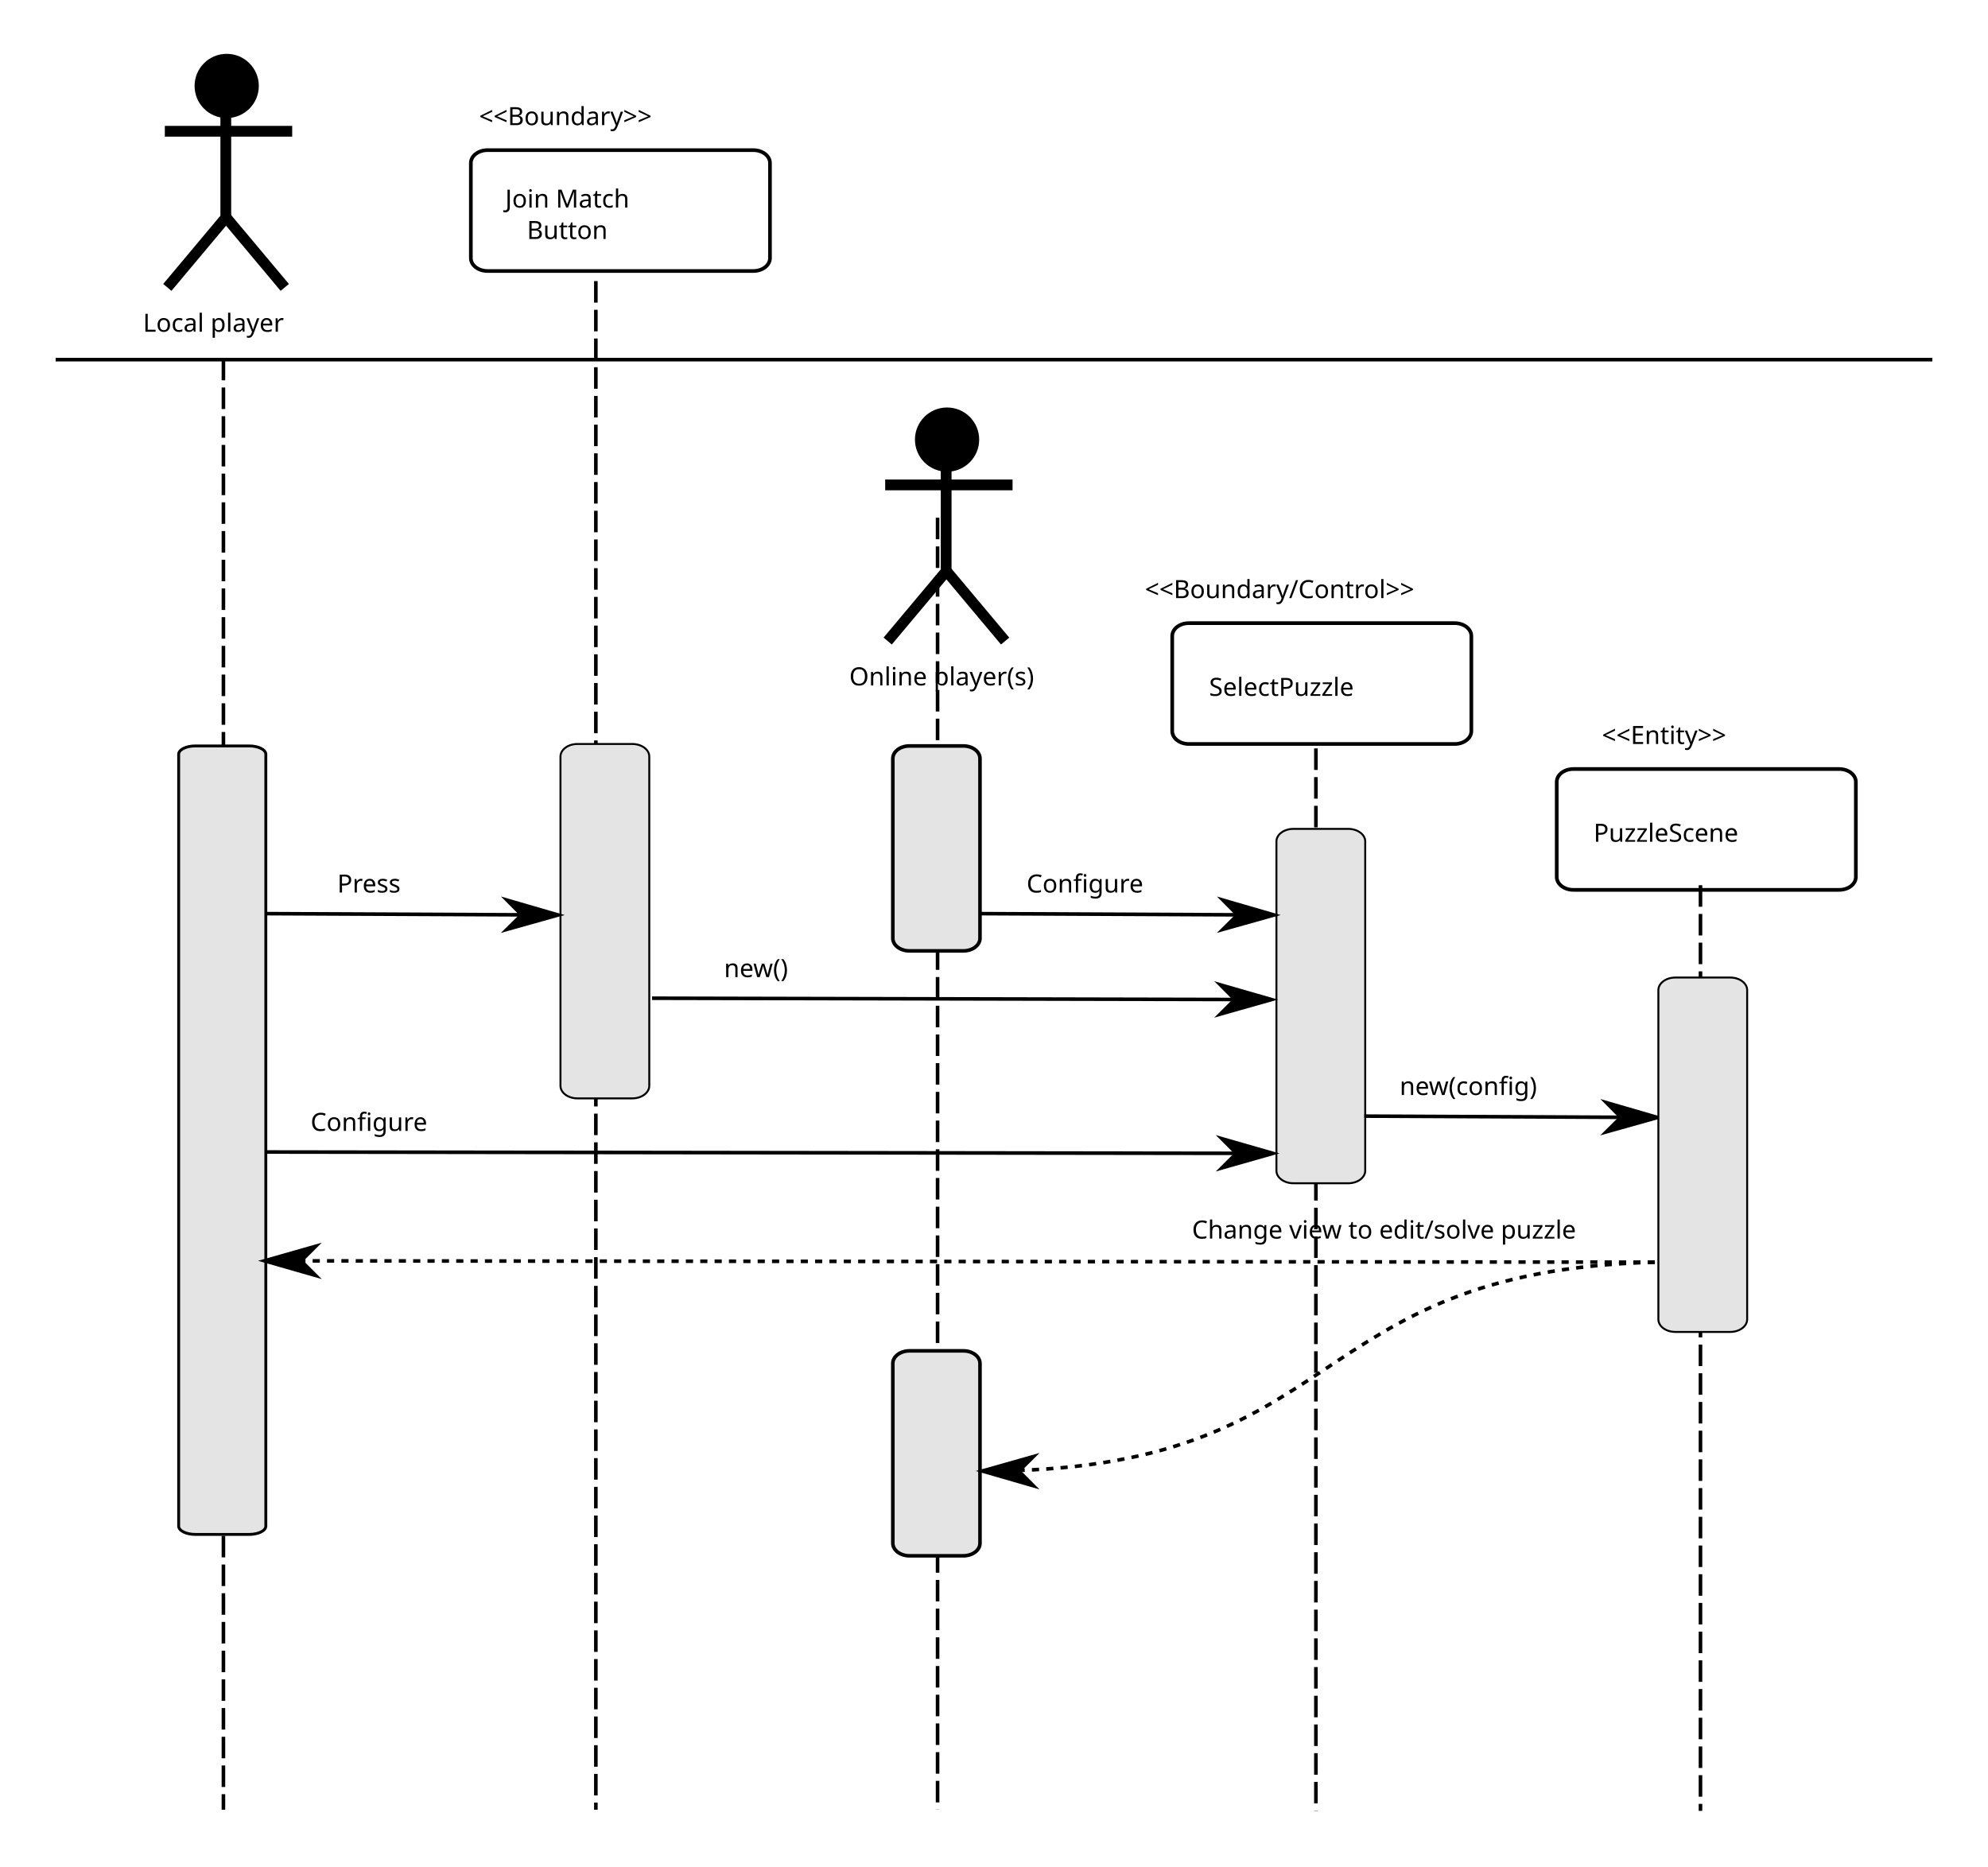
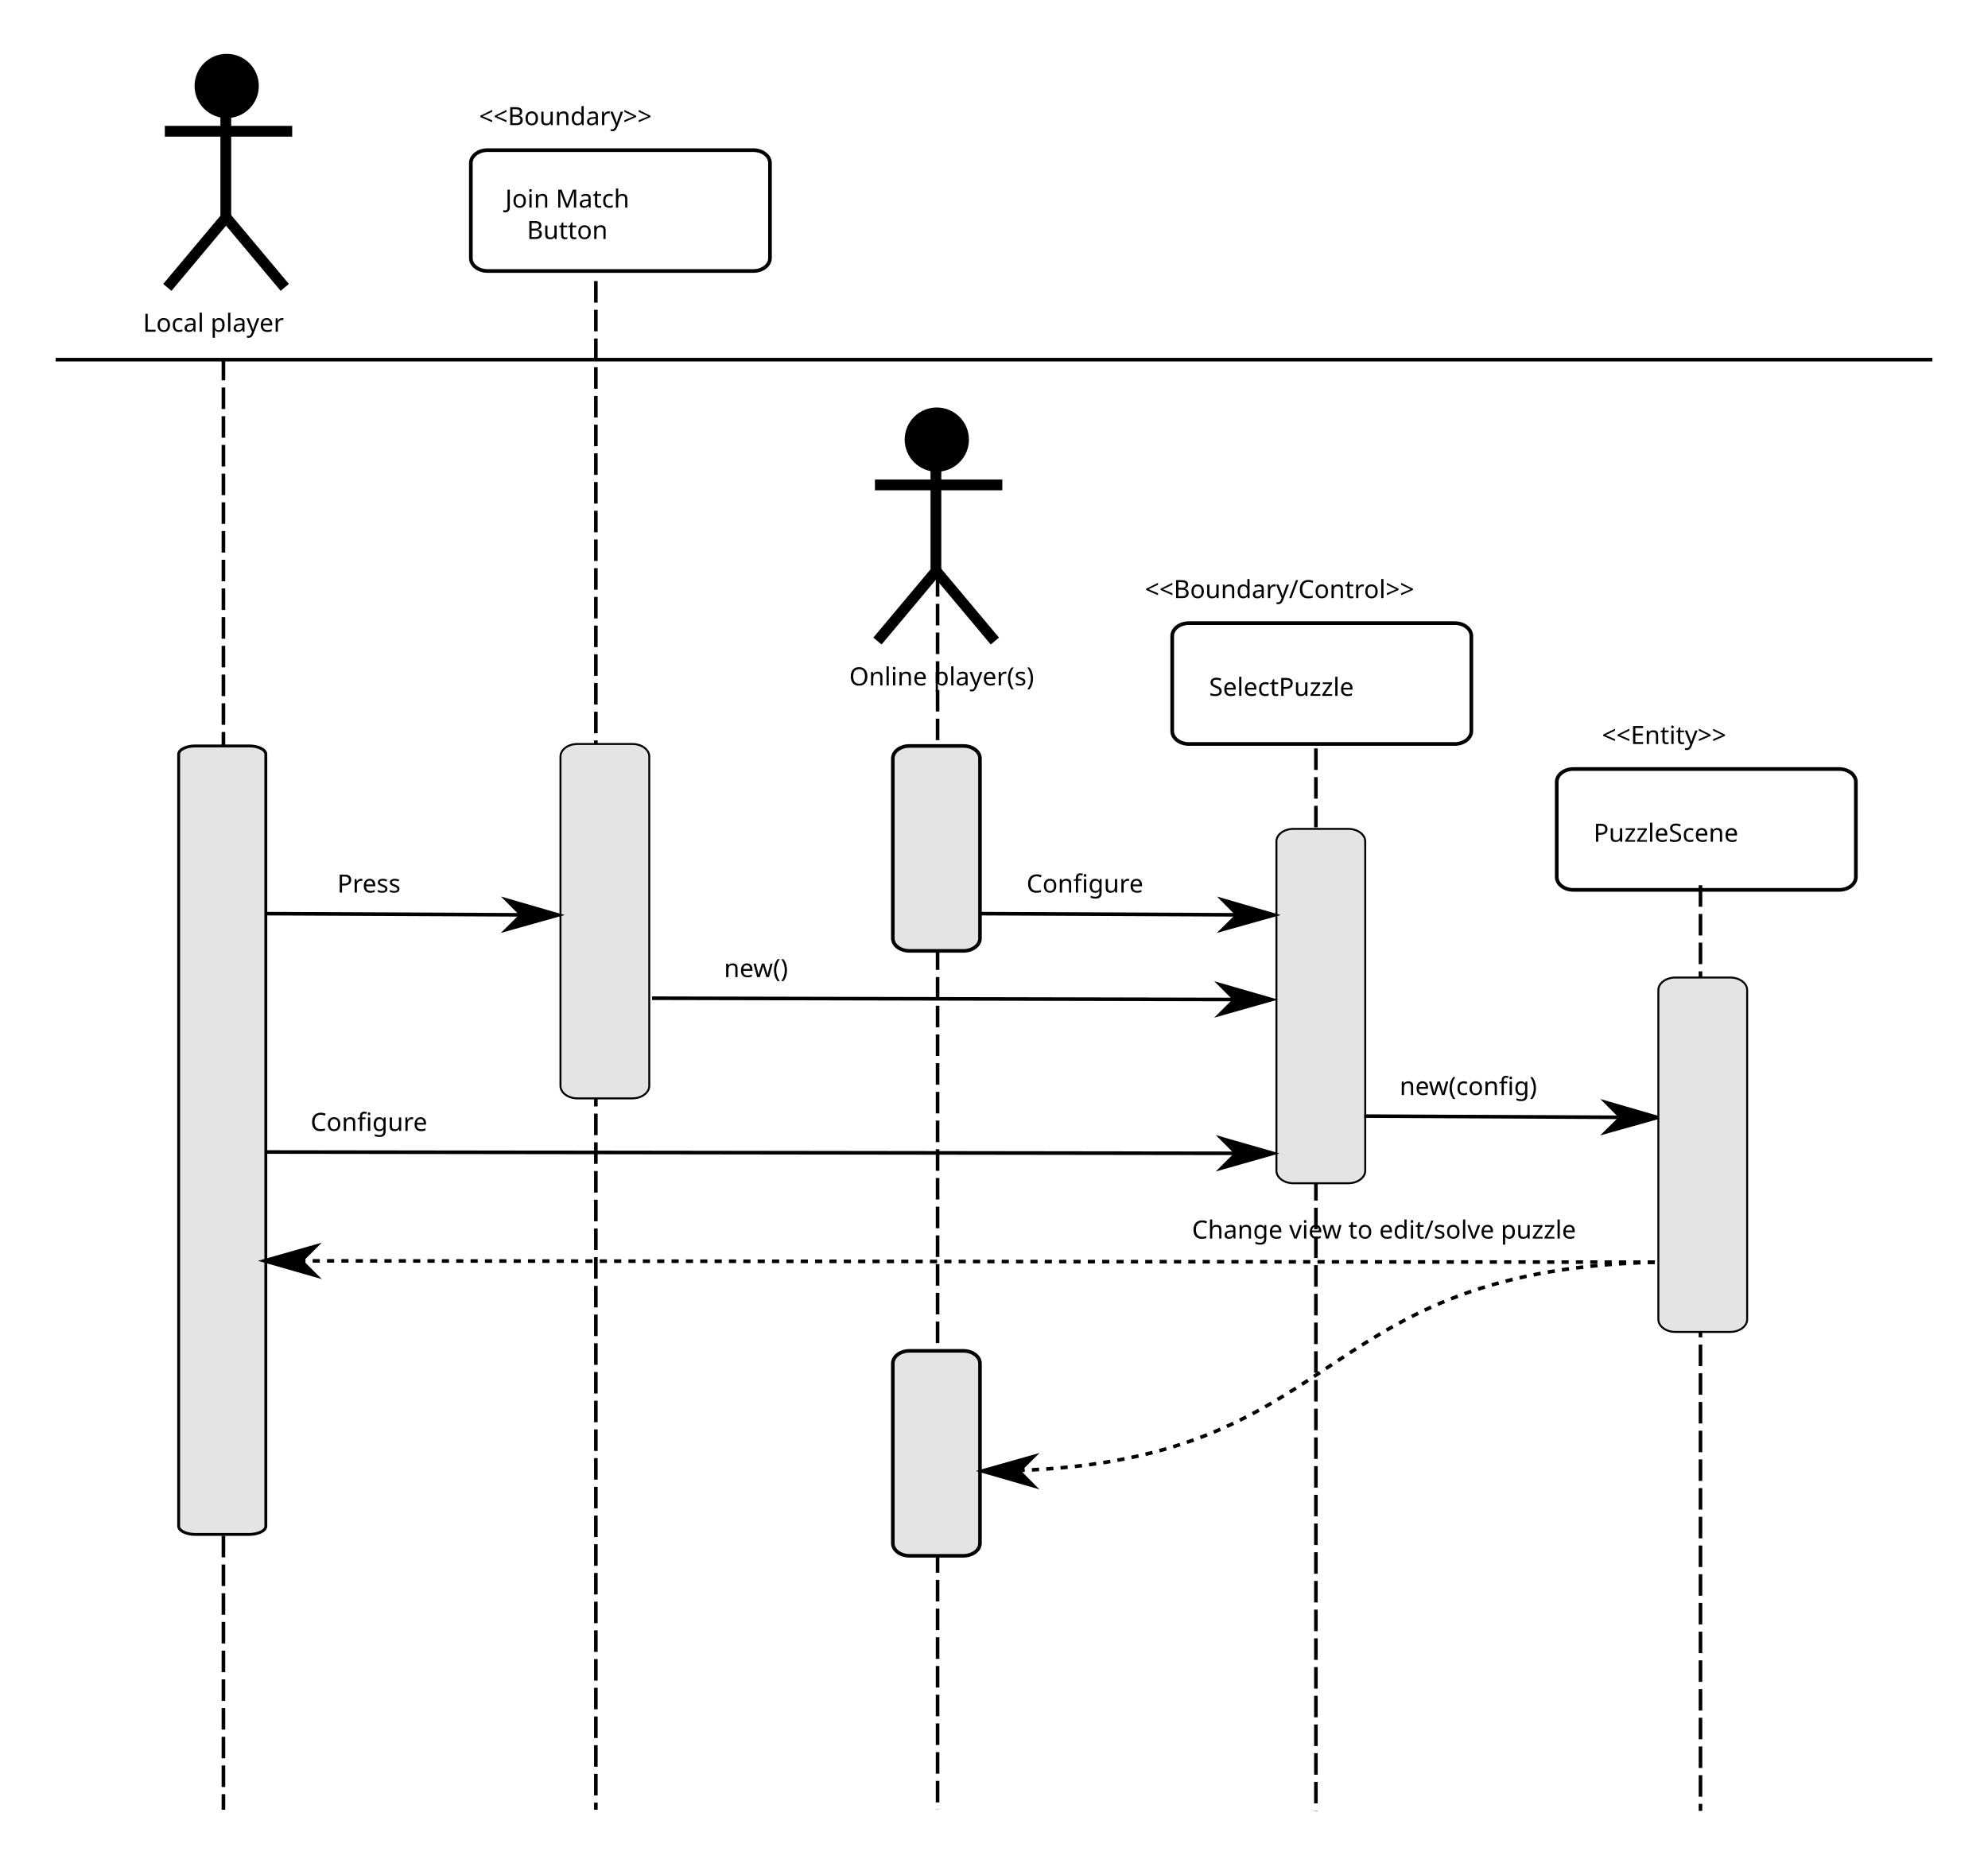
<svg xmlns="http://www.w3.org/2000/svg" width="553.956" height="520.13" id="svg4629" version="1.1">
  <defs id="defs4631">
    <marker orient="auto" refY="0" refX="0" id="Arrow1Lend" style="overflow:visible">
      <path id="path3874" d="M 0,0 5,-5 -12.5,0 5,5 0,0 z" style="fill-rule:evenodd;stroke:#000000;stroke-width:1pt" transform="matrix(-0.8,0,0,-0.8,-10,0)" />
    </marker>
  </defs>
  <g id="layer1" transform="translate(15.5,-18.76002)">
    <g id="g4589" transform="translate(29.23524,-4.67677)" style="stroke-width:3;stroke-miterlimit:4;stroke-dasharray:none">
-       <path d="m 25.885,47.387 a 7.45,7.45 0 1 1 -14.9,0 7.45,7.45 0 1 1 14.9,0 z" id="path4591" style="fill:#000000;stroke:#000000;stroke-width:3;stroke-miterlimit:4;stroke-dasharray:none" />
+       <path d="m 25.885,47.387 c 0,4.114 -3.335,7.45 -7.45,7.45 -4.114,0 -7.45,-3.335 -7.45,-7.45 0,-4.114 3.335,-7.45 7.45,-7.45 4.114,0 7.45,3.335 7.45,7.45 z" id="path4591" style="fill:#000000;stroke:#000000;stroke-width:3;stroke-miterlimit:4;stroke-dasharray:none" />
      <path id="path4593" d="m 18.183,48.397 0,35.103" style="fill:none;stroke:#000000;stroke-width:3;stroke-linecap:butt;stroke-linejoin:miter;stroke-miterlimit:4;stroke-opacity:1;stroke-dasharray:none" />
      <path id="path4595" d="m 1.195,60.014 35.491,0" style="fill:none;stroke:#000000;stroke-width:3;stroke-linecap:butt;stroke-linejoin:miter;stroke-miterlimit:4;stroke-opacity:1;stroke-dasharray:none" />
      <path style="fill:none;stroke:#000000;stroke-width:3;stroke-linecap:butt;stroke-linejoin:miter;stroke-miterlimit:4;stroke-opacity:1;stroke-dasharray:none" d="M 17.963,83.659 34.615,103.525" id="path4597" />
      <path id="path4599" d="M 18.544,83.659 1.892,103.525" style="fill:none;stroke:#000000;stroke-width:3;stroke-linecap:butt;stroke-linejoin:miter;stroke-miterlimit:4;stroke-opacity:1;stroke-dasharray:none" />
    </g>
    <text id="text4601" y="111.206" x="24.348" style="font-size:12px;font-style:normal;font-weight:normal;line-height:125%;letter-spacing:0px;word-spacing:0px;fill:#000000;fill-opacity:1;stroke:none;font-family:Sans" xml:space="preserve">
      <tspan style="font-size:7px" y="111.206" x="24.348" id="tspan4603">Local player</tspan>
      <tspan id="tspan4605" style="font-size:7px" y="119.956" x="24.348" />
      <tspan style="font-size:7px" id="tspan4607" y="128.706" x="24.348" />
    </text>
    <path style="fill:none;stroke:#000000;stroke-width:1px;stroke-linecap:butt;stroke-linejoin:miter;stroke-opacity:1" d="m 0,118.981 522.956,0" id="path4662" />
    <rect ry="3.592" rx="4.644" y="60.601" x="115.703" height="33.679" width="83.35" id="rect5846" style="fill:none;stroke:#000000;stroke-width:1.021;stroke-linejoin:miter;stroke-miterlimit:4;stroke-dasharray:none;stroke-dashoffset:3.7" />
    <text id="text5848" y="53.627" x="152.987" style="font-size:12px;font-style:normal;font-weight:normal;line-height:125%;letter-spacing:0px;word-spacing:0px;fill:#000000;fill-opacity:1;stroke:none;font-family:Sans" xml:space="preserve">
      <tspan style="font-size:7px;text-align:center;text-anchor:middle" y="53.627" x="152.987" id="tspan5850">&lt;&lt;Boundary&gt;&gt;</tspan>
      <tspan id="tspan5852" style="font-size:7px" y="62.377" x="152.987" />
      <tspan style="font-size:7px" id="tspan5854" y="71.127" x="152.987" />
    </text>
    <text xml:space="preserve" style="font-size:12px;font-style:normal;font-weight:normal;line-height:125%;letter-spacing:0px;word-spacing:0px;fill:#000000;fill-opacity:1;stroke:none;font-family:Sans" x="153.493" y="76.608" id="text5856">
      <tspan id="tspan5860" x="153.493" y="76.608" style="font-size:7px;text-align:center;text-anchor:middle">Join Match</tspan>
      <tspan x="153.493" y="85.358" style="font-size:7px;text-align:center;text-anchor:middle" id="tspan6571">Button</tspan>
      <tspan x="153.493" y="94.108" style="font-size:7px" id="tspan5862" />
      <tspan x="153.493" y="102.858" id="tspan5864" style="font-size:7px" />
    </text>
    <path id="path6098" d="m 150.536,97.091 0,425.982" style="fill:none;stroke:#000000;stroke-width:1;stroke-linecap:butt;stroke-linejoin:miter;stroke-miterlimit:4;stroke-opacity:1;stroke-dasharray:6, 2;stroke-dashoffset:0;marker-end:none" />
    <rect ry="3.5" rx="4.732" y="226.086" x="140.677" height="98.757" width="24.743" id="rect6104" style="fill:#e4e4e4;fill-opacity:1;stroke:#000000;stroke-width:0.543;stroke-linejoin:miter;stroke-miterlimit:4;stroke-dasharray:none;stroke-dashoffset:0" />
    <path id="path6108" d="m 46.756,118.743 0,404.329" style="fill:none;stroke:#000000;stroke-width:1;stroke-linecap:butt;stroke-linejoin:miter;stroke-miterlimit:4;stroke-opacity:1;stroke-dasharray:6, 2;stroke-dashoffset:0;marker-end:none" />
    <rect ry="2.312" rx="4.644" y="226.629" x="34.286" height="219.725" width="24.286" id="rect6110" style="fill:#e4e4e4;fill-opacity:1;stroke:#000000;stroke-width:0.802;stroke-linejoin:miter;stroke-miterlimit:4;stroke-dasharray:none;stroke-dashoffset:0" />
    <path style="fill:none;stroke:#000000;stroke-width:1px;stroke-linecap:butt;stroke-linejoin:miter;stroke-opacity:1;marker-end:url(#Arrow1Lend)" d="m 58.336,273.361 81.57,0.379" id="path6112" />
    <text id="text6298" y="267.479" x="98.233" style="font-size:12px;font-style:normal;font-weight:normal;line-height:125%;letter-spacing:0px;word-spacing:0px;fill:#000000;fill-opacity:1;stroke:none;font-family:Sans" xml:space="preserve">
      <tspan style="font-size:7px;text-align:center;text-anchor:middle" y="267.479" x="98.233" id="tspan6369">Press</tspan>
      <tspan style="font-size:7px;text-align:center;text-anchor:middle" y="276.229" x="98.233" id="tspan6306" />
      <tspan id="tspan6302" style="font-size:7px" y="284.979" x="98.233" />
      <tspan style="font-size:7px" id="tspan6304" y="293.729" x="98.233" />
    </text>
    <rect ry="3.592" rx="4.644" y="192.407" x="311.14" height="33.679" width="83.35" id="rect6409" style="fill:none;stroke:#000000;stroke-width:1.021;stroke-linejoin:miter;stroke-miterlimit:4;stroke-dasharray:none;stroke-dashoffset:3.7" />
    <text id="text6411" y="185.433" x="351.986" style="font-size:12px;font-style:normal;font-weight:normal;line-height:125%;letter-spacing:0px;word-spacing:0px;fill:#000000;fill-opacity:1;stroke:none;font-family:Sans" xml:space="preserve">
      <tspan style="font-size:7px;text-align:center;text-anchor:middle" y="185.433" x="351.986" id="tspan6413">&lt;&lt;Boundary/Control&gt;&gt;</tspan>
      <tspan id="tspan6415" style="font-size:7px" y="194.183" x="351.986" />
      <tspan style="font-size:7px" id="tspan6417" y="202.933" x="351.986" />
    </text>
    <text xml:space="preserve" style="font-size:12px;font-style:normal;font-weight:normal;line-height:125%;letter-spacing:0px;word-spacing:0px;fill:#000000;fill-opacity:1;stroke:none;font-family:Sans" x="352.491" y="212.674" id="text6419">
      <tspan id="tspan6423" x="352.491" y="212.674" style="font-size:7px;text-align:center;text-anchor:middle">SelectPuzzle</tspan>
      <tspan id="tspan6425" x="352.491" y="221.424" style="font-size:7px;text-align:center;text-anchor:middle" />
      <tspan x="352.491" y="230.174" style="font-size:7px" id="tspan6427" />
      <tspan x="352.491" y="238.924" id="tspan6429" style="font-size:7px" />
    </text>
    <rect style="fill:none;stroke:#000000;stroke-width:1.021;stroke-linejoin:miter;stroke-miterlimit:4;stroke-dasharray:none;stroke-dashoffset:3.7" id="rect6449" width="83.35" height="33.679" x="418.283" y="233.06" rx="4.644" ry="3.592" />
    <text xml:space="preserve" style="font-size:12px;font-style:normal;font-weight:normal;line-height:125%;letter-spacing:0px;word-spacing:0px;fill:#000000;fill-opacity:1;stroke:none;font-family:Sans" x="459.129" y="226.086" id="text6451">
      <tspan id="tspan6453" x="459.129" y="226.086" style="font-size:7px;text-align:center;text-anchor:middle">&lt;&lt;Entity&gt;&gt;</tspan>
      <tspan x="459.129" y="234.836" style="font-size:7px" id="tspan6455" />
      <tspan x="459.129" y="243.586" id="tspan6457" style="font-size:7px" />
    </text>
    <text id="text6459" y="253.328" x="459.634" style="font-size:12px;font-style:normal;font-weight:normal;line-height:125%;letter-spacing:0px;word-spacing:0px;fill:#000000;fill-opacity:1;stroke:none;font-family:Sans" xml:space="preserve">
      <tspan style="font-size:7px;text-align:center;text-anchor:middle" y="253.328" x="459.634" id="tspan6461">PuzzleScene</tspan>
      <tspan style="font-size:7px;text-align:center;text-anchor:middle" y="262.078" x="459.634" id="tspan6550" />
      <tspan style="font-size:7px;text-align:center;text-anchor:middle" y="270.828" x="459.634" id="tspan6463" />
      <tspan id="tspan6465" style="font-size:7px" y="279.578" x="459.634" />
      <tspan style="font-size:7px" id="tspan6467" y="288.328" x="459.634" />
    </text>
    <path style="fill:none;stroke:#000000;stroke-width:1;stroke-linecap:butt;stroke-linejoin:miter;stroke-miterlimit:4;stroke-opacity:1;stroke-dasharray:6, 2;stroke-dashoffset:0;marker-end:none" d="m 351.176,227.317 0,296.073" id="path6489" />
    <path style="fill:none;stroke:#000000;stroke-width:1;stroke-linecap:butt;stroke-linejoin:miter;stroke-miterlimit:4;stroke-opacity:1;stroke-dasharray:6, 2;stroke-dashoffset:0;marker-end:none" d="m 458.338,265.444 0,257.946" id="path6493" />
    <rect style="fill:#e4e4e4;fill-opacity:1;stroke:#000000;stroke-width:0.543;stroke-linejoin:miter;stroke-miterlimit:4;stroke-dasharray:none;stroke-dashoffset:0" id="rect6573" width="24.743" height="98.757" x="340.176" y="249.741" rx="4.732" ry="3.5" />
    <path id="path6577" d="m 166.193,296.932 172.484,0.379" style="fill:none;stroke:#000000;stroke-width:1px;stroke-linecap:butt;stroke-linejoin:miter;stroke-opacity:1;marker-end:url(#Arrow1Lend)" />
    <text xml:space="preserve" style="font-size:12px;font-style:normal;font-weight:normal;line-height:125%;letter-spacing:0px;word-spacing:0px;fill:#000000;fill-opacity:1;stroke:none;font-family:Sans" x="206.09" y="291.051" id="text6579">
      <tspan id="tspan6587" x="206.09" y="291.051" style="font-size:7px;text-align:center;text-anchor:middle">new()</tspan>
      <tspan x="206.09" y="299.801" style="font-size:7px" id="tspan6589" />
      <tspan x="206.09" y="308.551" id="tspan6591" style="font-size:7px" />
    </text>
    <path style="fill:none;stroke:#000000;stroke-width:1px;stroke-linecap:butt;stroke-linejoin:miter;stroke-opacity:1;marker-end:url(#Arrow1Lend)" d="m 364.668,329.789 81.57,0.379" id="path6593" />
    <text id="text6595" y="323.908" x="404.565" style="font-size:12px;font-style:normal;font-weight:normal;line-height:125%;letter-spacing:0px;word-spacing:0px;fill:#000000;fill-opacity:1;stroke:none;font-family:Sans" xml:space="preserve">
      <tspan style="font-size:7px;text-align:center;text-anchor:middle" y="323.908" x="404.565" id="tspan6603">new(config)</tspan>
      <tspan id="tspan6605" style="font-size:7px" y="332.658" x="404.565" />
      <tspan style="font-size:7px" id="tspan6607" y="341.408" x="404.565" />
    </text>
    <rect ry="3.5" rx="4.732" y="291.17" x="446.604" height="98.757" width="24.743" id="rect6632" style="fill:#e4e4e4;fill-opacity:1;stroke:#000000;stroke-width:0.543;stroke-linejoin:miter;stroke-miterlimit:4;stroke-dasharray:none;stroke-dashoffset:0" />
    <path id="path6634" d="m 58.336,339.789 280.759,0.379" style="fill:none;stroke:#000000;stroke-width:1px;stroke-linecap:butt;stroke-linejoin:miter;stroke-opacity:1;marker-end:url(#Arrow1Lend)" />
    <text xml:space="preserve" style="font-size:12px;font-style:normal;font-weight:normal;line-height:125%;letter-spacing:0px;word-spacing:0px;fill:#000000;fill-opacity:1;stroke:none;font-family:Sans" x="98.233" y="333.908" id="text6636">
      <tspan id="tspan6638" x="98.233" y="333.908" style="font-size:7px;text-align:center;text-anchor:middle">Configure</tspan>
      <tspan id="tspan6640" x="98.233" y="342.658" style="font-size:7px;text-align:center;text-anchor:middle" />
      <tspan x="98.233" y="351.408" style="font-size:7px" id="tspan6642" />
      <tspan x="98.233" y="360.158" id="tspan6644" style="font-size:7px" />
    </text>
    <path style="fill:none;stroke:#000000;stroke-width:1;stroke-linecap:butt;stroke-linejoin:miter;stroke-miterlimit:4;stroke-opacity:1;stroke-dasharray:2, 2;stroke-dashoffset:0;marker-end:url(#Arrow1Lend)" d="M 445.62,370.491 58.336,370.112" id="path6646" />
    <text id="text6648" y="363.908" x="381.075" style="font-size:12px;font-style:normal;font-weight:normal;line-height:125%;letter-spacing:0px;word-spacing:0px;fill:#000000;fill-opacity:1;stroke:none;font-family:Sans" xml:space="preserve">
      <tspan style="font-size:7px;text-align:center;text-anchor:middle" y="363.908" x="381.075" id="tspan6650">Change view to edit/solve puzzle</tspan>
      <tspan style="font-size:7px;text-align:center;text-anchor:middle" y="372.658" x="381.075" id="tspan6652" />
      <tspan id="tspan6654" style="font-size:7px" y="381.408" x="381.075" />
      <tspan style="font-size:7px" id="tspan6656" y="390.158" x="381.075" />
    </text>
-     <g style="stroke-width:3;stroke-miterlimit:4;stroke-dasharray:none" transform="translate(229.9644,93.87536)" id="g6677">
-       <path style="fill:#000000;stroke:#000000;stroke-width:3;stroke-miterlimit:4;stroke-dasharray:none" id="path6679" d="m 25.885,47.387 a 7.45,7.45 0 1 1 -14.9,0 7.45,7.45 0 1 1 14.9,0 z" />
+     <g style="stroke-width:3;stroke-miterlimit:4;stroke-dasharray:none" transform="translate(227.1073,93.87536)" id="g6677">
+       <path style="fill:#000000;stroke:#000000;stroke-width:3;stroke-miterlimit:4;stroke-dasharray:none" id="path6679" d="m 25.885,47.387 c 0,4.114 -3.335,7.45 -7.45,7.45 -4.114,0 -7.45,-3.335 -7.45,-7.45 0,-4.114 3.335,-7.45 7.45,-7.45 4.114,0 7.45,3.335 7.45,7.45 z" />
      <path style="fill:none;stroke:#000000;stroke-width:3;stroke-linecap:butt;stroke-linejoin:miter;stroke-miterlimit:4;stroke-opacity:1;stroke-dasharray:none" d="m 18.183,48.397 0,35.103" id="path6681" />
      <path style="fill:none;stroke:#000000;stroke-width:3;stroke-linecap:butt;stroke-linejoin:miter;stroke-miterlimit:4;stroke-opacity:1;stroke-dasharray:none" d="m 1.195,60.014 35.491,0" id="path6683" />
      <path id="path6685" d="M 17.963,83.659 34.615,103.525" style="fill:none;stroke:#000000;stroke-width:3;stroke-linecap:butt;stroke-linejoin:miter;stroke-miterlimit:4;stroke-opacity:1;stroke-dasharray:none" />
      <path style="fill:none;stroke:#000000;stroke-width:3;stroke-linecap:butt;stroke-linejoin:miter;stroke-miterlimit:4;stroke-opacity:1;stroke-dasharray:none" d="M 18.544,83.659 1.892,103.525" id="path6687" />
    </g>
    <text xml:space="preserve" style="font-size:12px;font-style:normal;font-weight:normal;line-height:125%;letter-spacing:0px;word-spacing:0px;fill:#000000;fill-opacity:1;stroke:none;font-family:Sans" x="221.149" y="209.758" id="text6689">
      <tspan id="tspan6691" x="221.149" y="209.758" style="font-size:7px">Online player(s)</tspan>
      <tspan x="221.149" y="218.508" style="font-size:7px" id="tspan6693" />
      <tspan x="221.149" y="227.258" id="tspan6695" style="font-size:7px" />
    </text>
    <path style="fill:none;stroke:#000000;stroke-width:1;stroke-linecap:butt;stroke-linejoin:miter;stroke-miterlimit:4;stroke-opacity:1;stroke-dasharray:6, 2;stroke-dashoffset:0;marker-end:none" d="m 245.757,163.029 0,360.043" id="path6699" />
    <rect style="fill:#e4e4e4;fill-opacity:1;stroke:#000000;stroke-width:1;stroke-linejoin:miter;stroke-miterlimit:4;stroke-dasharray:none;stroke-dashoffset:0" id="rect6701" width="24.286" height="57.114" x="233.286" y="226.629" rx="4.644" ry="3.5" />
    <path id="path6703" d="m 257.841,273.361 81.57,0.379" style="fill:none;stroke:#000000;stroke-width:1px;stroke-linecap:butt;stroke-linejoin:miter;stroke-opacity:1;marker-end:url(#Arrow1Lend)" />
    <text xml:space="preserve" style="font-size:12px;font-style:normal;font-weight:normal;line-height:125%;letter-spacing:0px;word-spacing:0px;fill:#000000;fill-opacity:1;stroke:none;font-family:Sans" x="297.738" y="267.479" id="text6705">
      <tspan id="tspan6707" x="297.738" y="267.479" style="font-size:7px;text-align:center;text-anchor:middle">Configure</tspan>
      <tspan id="tspan6709" x="297.738" y="276.229" style="font-size:7px;text-align:center;text-anchor:middle" />
      <tspan x="297.738" y="284.979" style="font-size:7px" id="tspan6711" />
      <tspan x="297.738" y="293.729" id="tspan6713" style="font-size:7px" />
    </text>
    <rect ry="3.5" rx="4.644" y="395.2" x="233.286" height="57.114" width="24.286" id="rect6715" style="fill:#e4e4e4;fill-opacity:1;stroke:#000000;stroke-width:1;stroke-linejoin:miter;stroke-miterlimit:4;stroke-dasharray:none;stroke-dashoffset:0" />
    <path id="path6717" d="m 445.62,370.491 c -99.648,2.584 -84.467,58.493 -187.284,58.193" style="fill:none;stroke:#000000;stroke-width:1;stroke-linecap:butt;stroke-linejoin:miter;stroke-miterlimit:4;stroke-opacity:1;stroke-dasharray:2, 2;stroke-dashoffset:0;marker-end:url(#Arrow1Lend)" />
  </g>
</svg>
